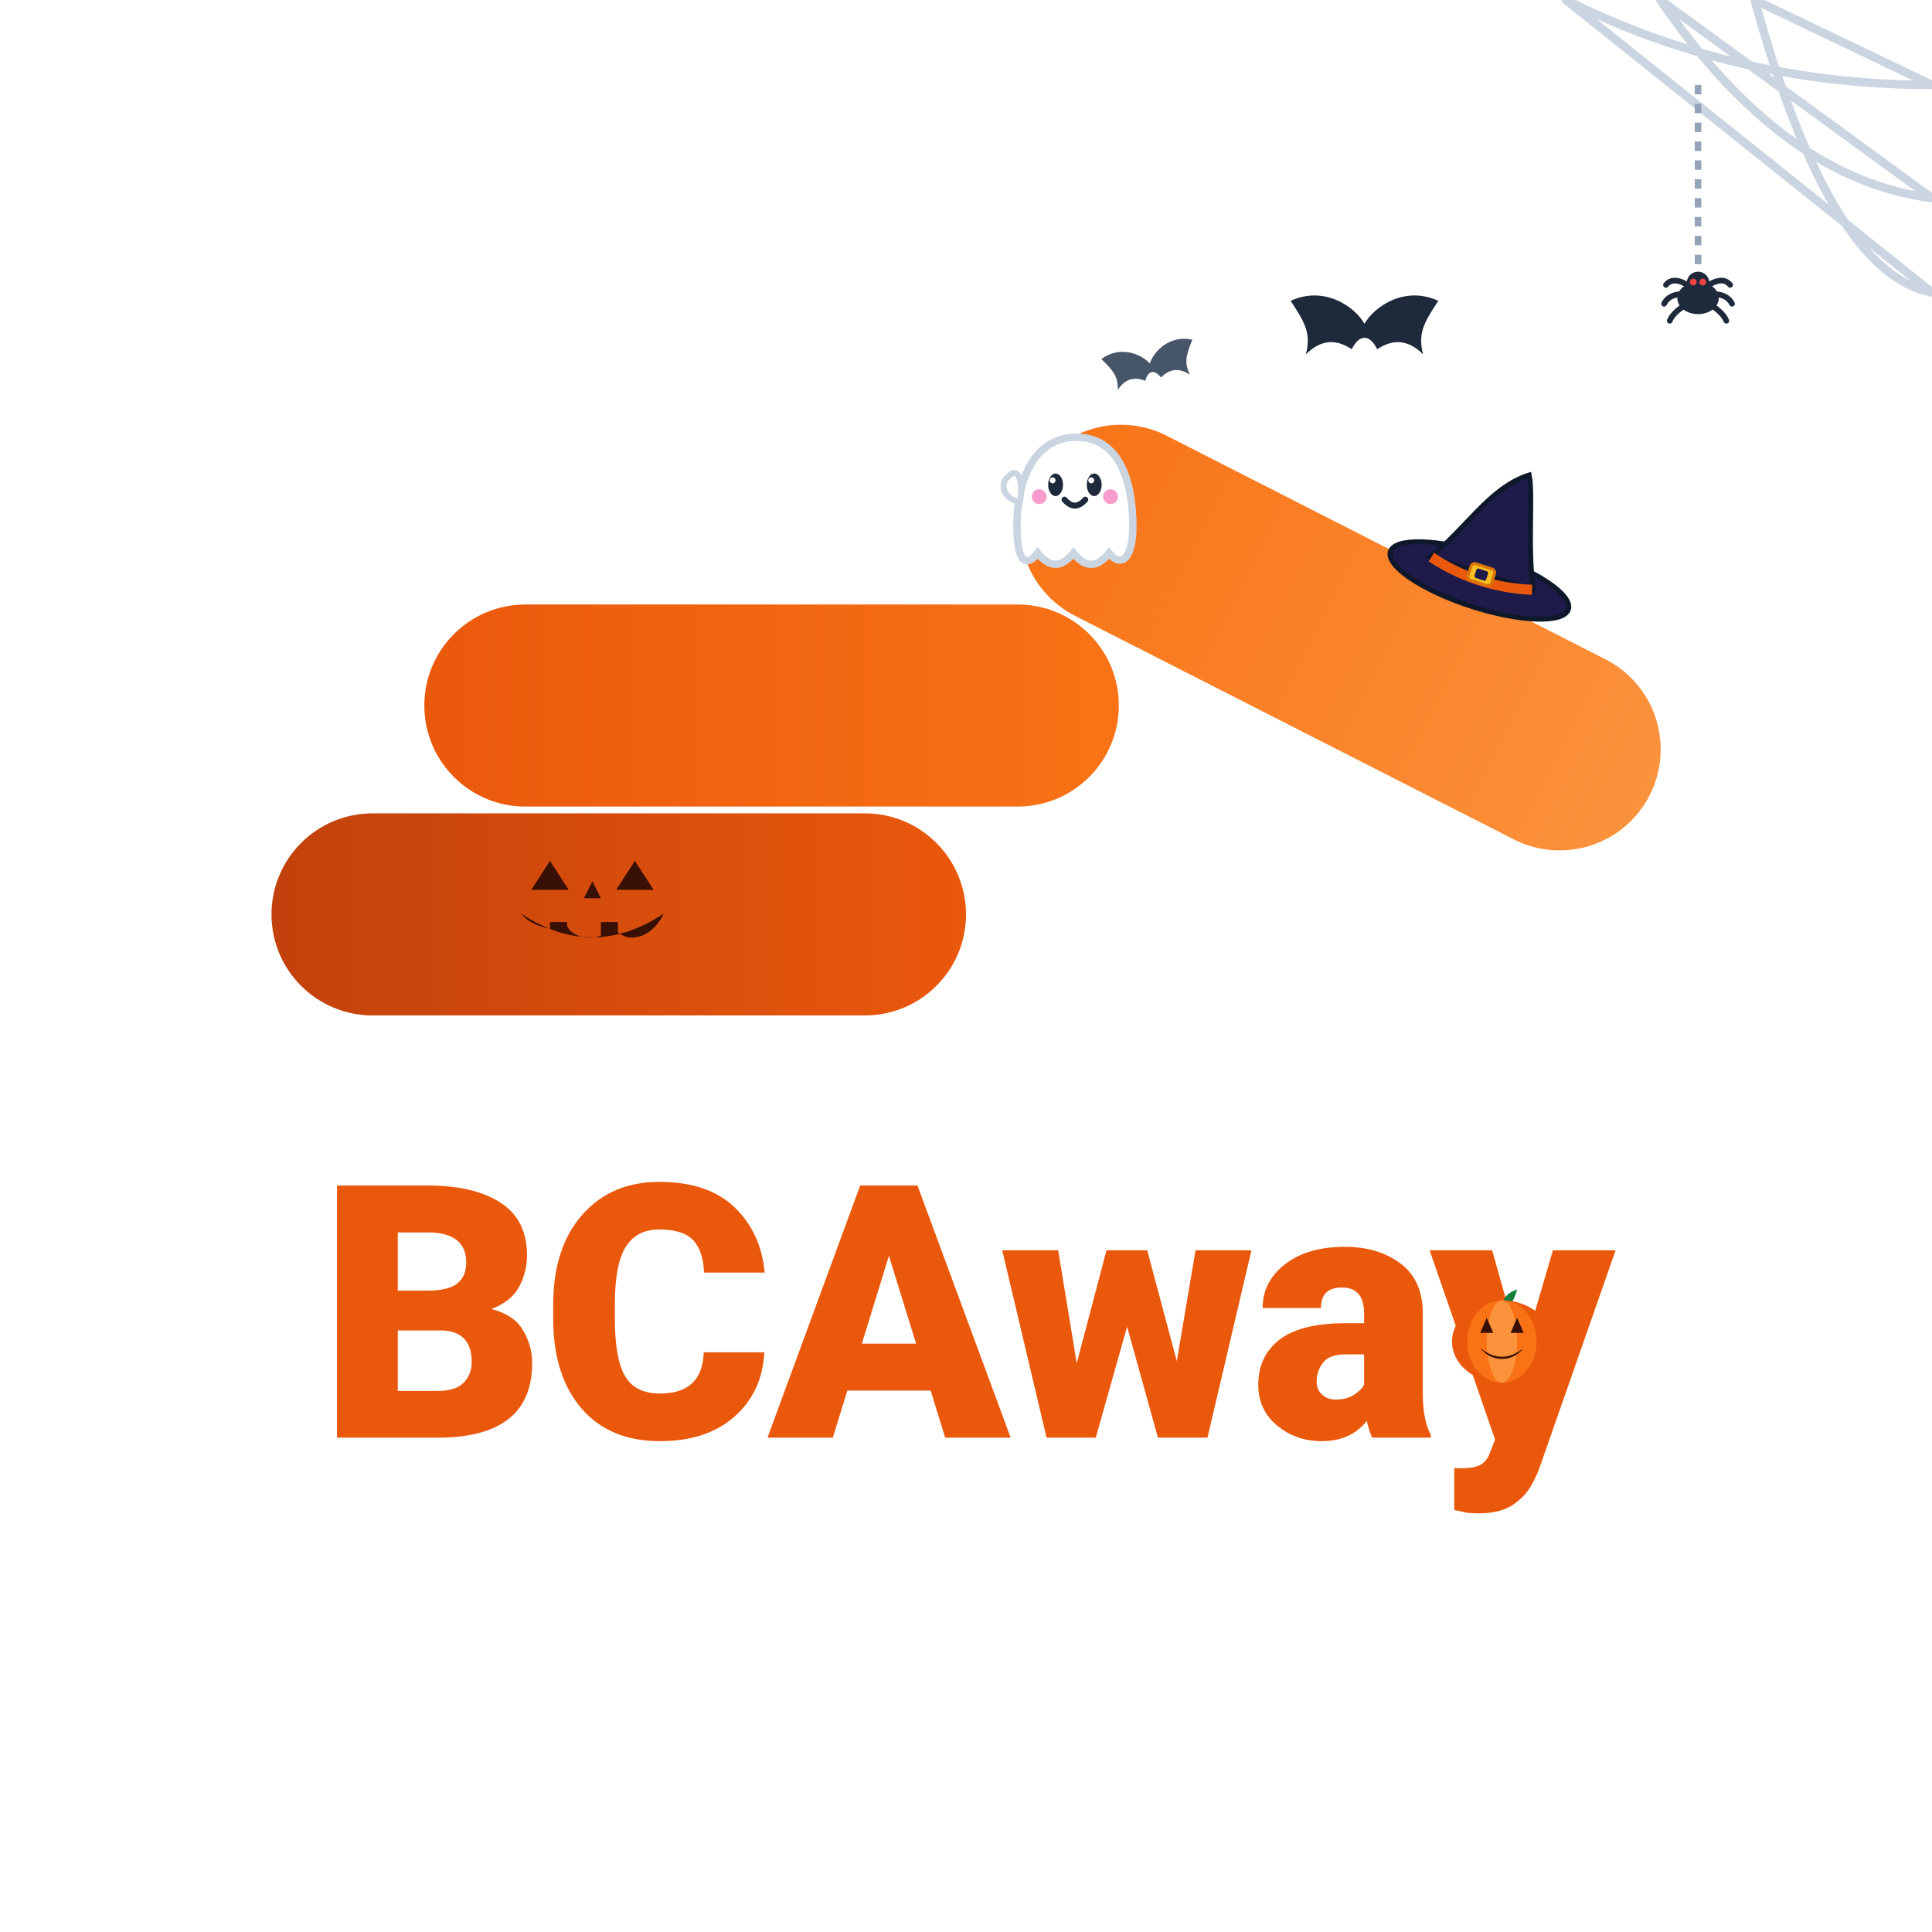
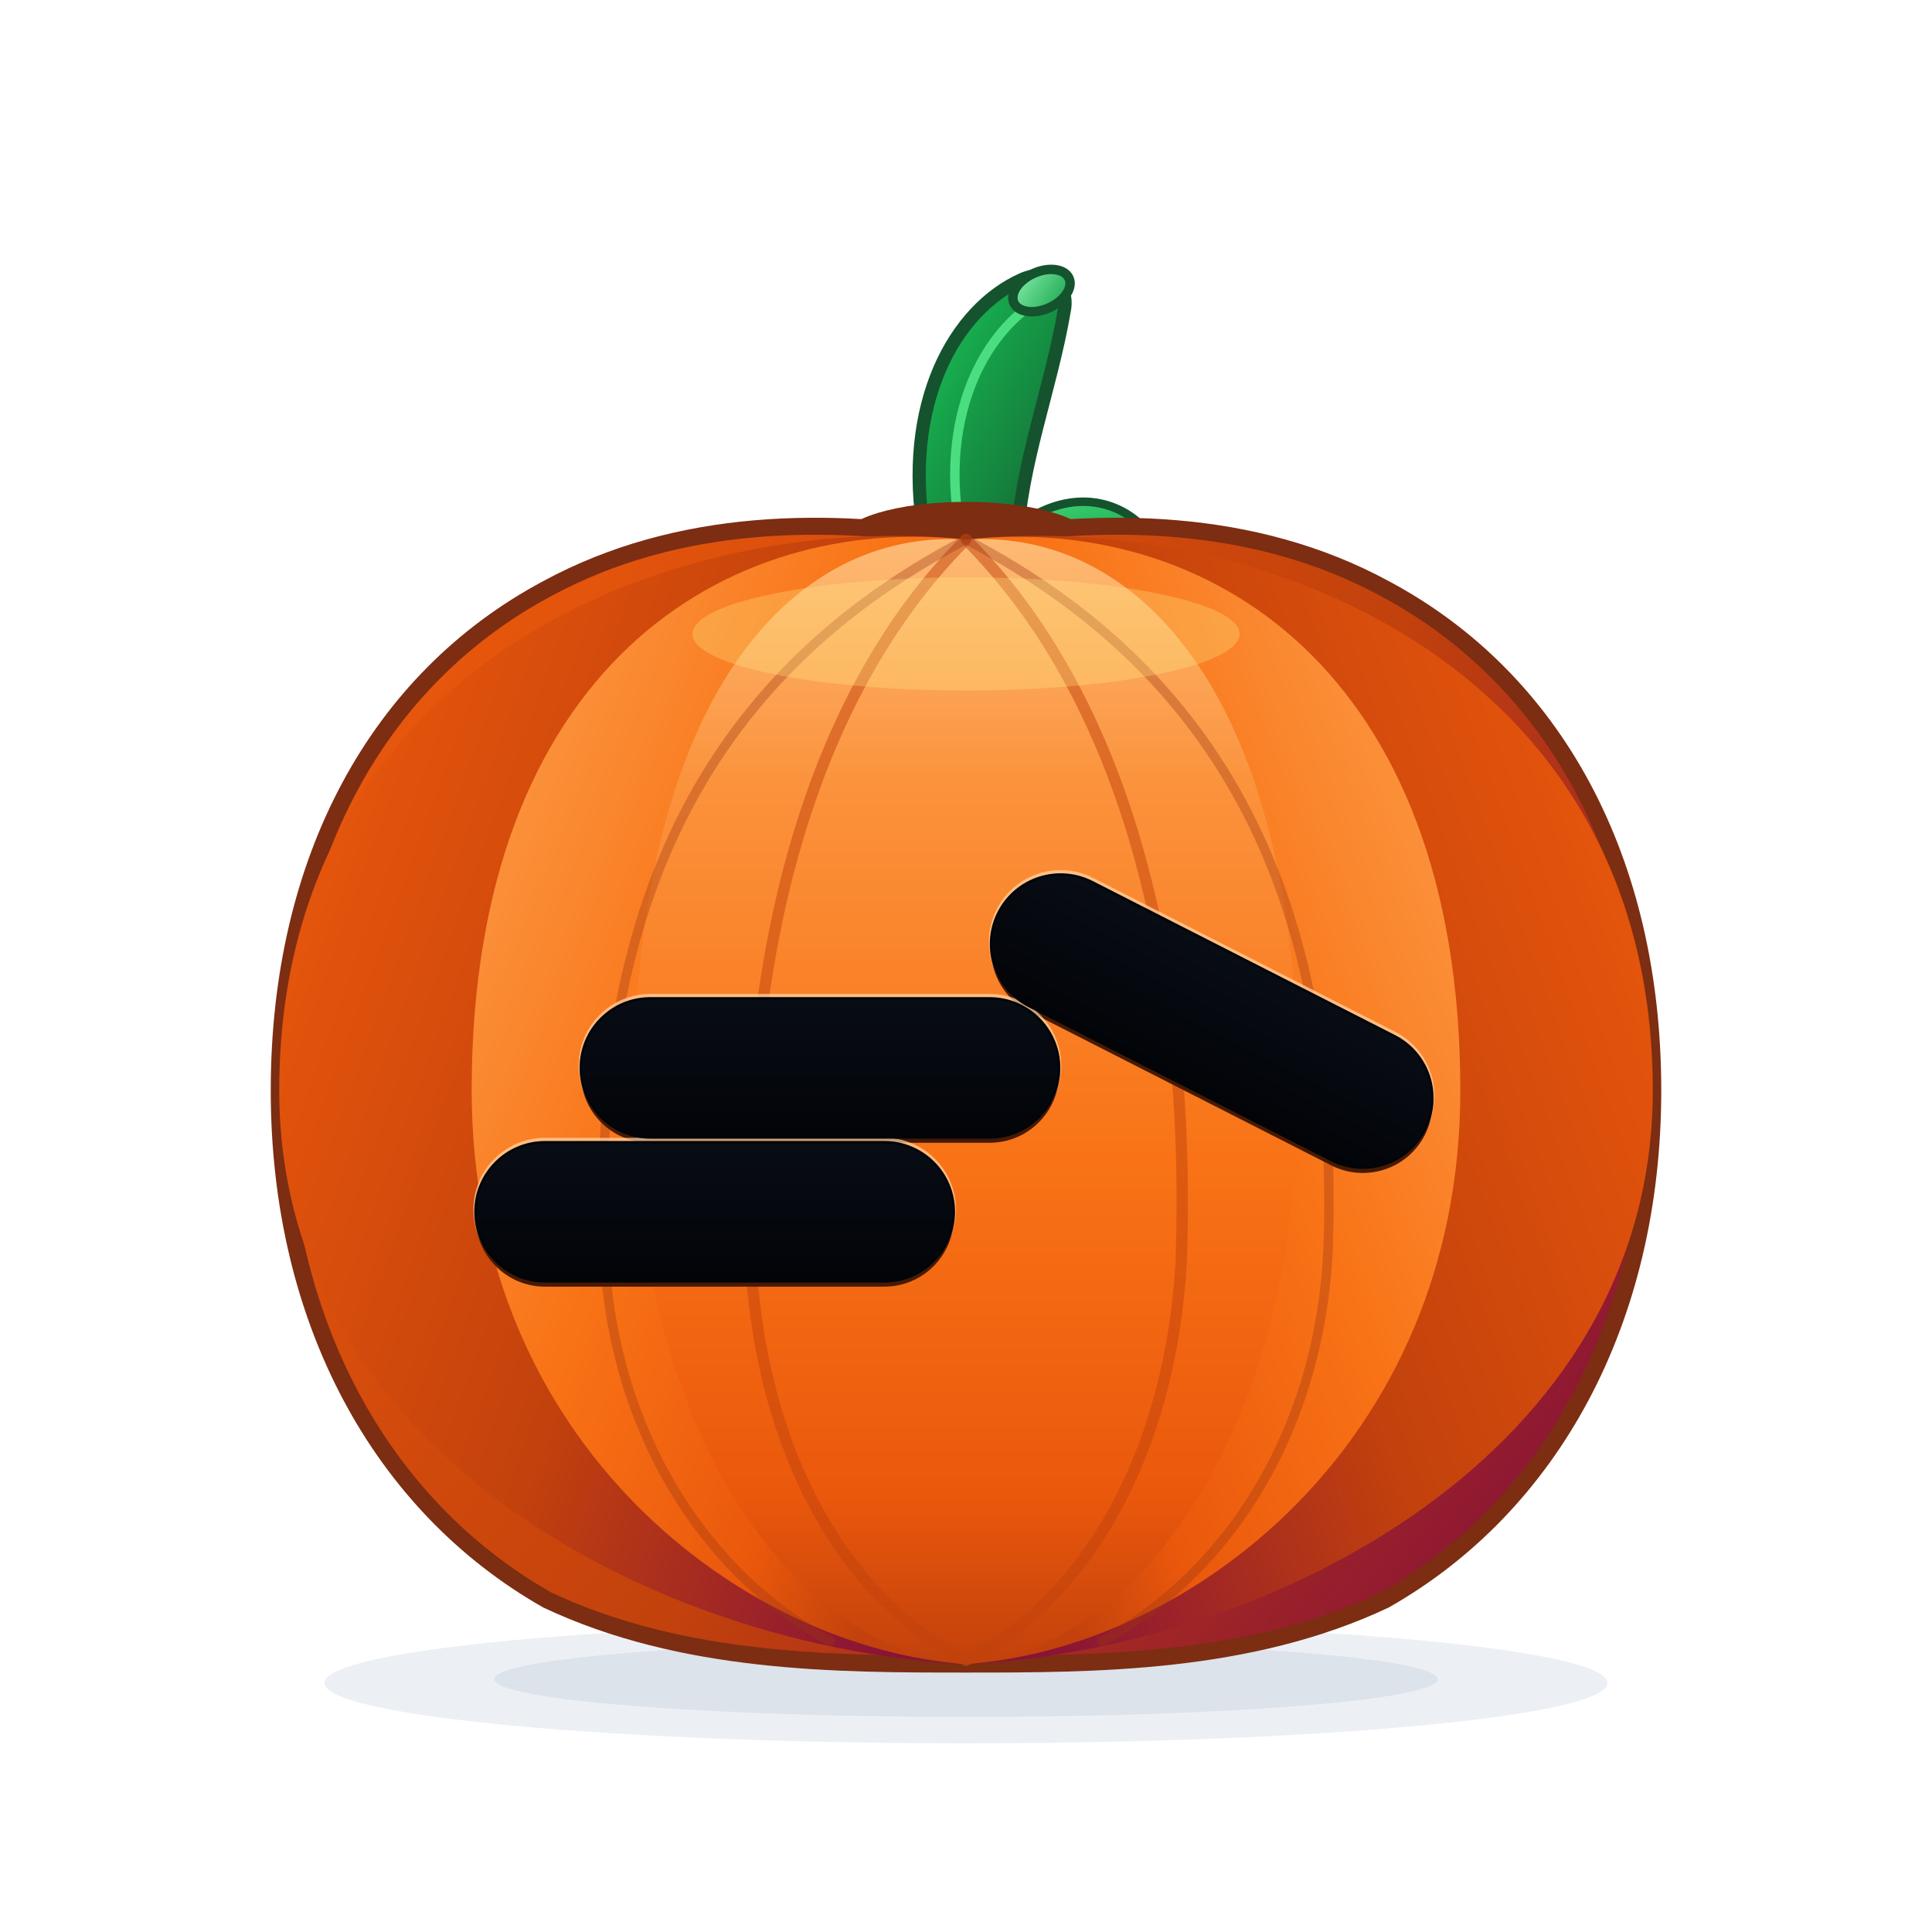
- <svg xmlns="http://www.w3.org/2000/svg" width="1024" height="1024" viewBox="0 0 1024 1024">
+ <svg xmlns="http://www.w3.org/2000/svg" width="1024" height="1024" viewBox="0 0 1024 1024" fill="none">
  <defs>
-     <linearGradient id="iconRodGradBottom" x1="0%" y1="0%" x2="100%" y2="0%">
-       <stop offset="0%" stop-color="#C2410C" />
-       <stop offset="100%" stop-color="#EA580C" />
+     <rect id="bg" width="1024" height="1024" fill="#FFFFFF" />
+     <linearGradient id="pmpOuterLeft" x1="0%" y1="20%" x2="100%" y2="80%">
+       <stop offset="0%" stop-color="#EA580C" />
+       <stop offset="55%" stop-color="#C2410C" />
+       <stop offset="100%" stop-color="#881337" />
    </linearGradient>
-     <linearGradient id="iconRodGradMiddle" x1="0%" y1="0%" x2="100%" y2="0%">
+     <linearGradient id="pmpOuterRight" x1="100%" y1="20%" x2="0%" y2="80%">
      <stop offset="0%" stop-color="#EA580C" />
-       <stop offset="100%" stop-color="#F97316" />
+       <stop offset="55%" stop-color="#C2410C" />
+       <stop offset="100%" stop-color="#881337" />
    </linearGradient>
-     <linearGradient id="iconRodGradTilted" x1="0%" y1="0%" x2="100%" y2="0%">
-       <stop offset="0%" stop-color="#F97316" />
-       <stop offset="100%" stop-color="#FB923C" />
+     <linearGradient id="pmpMidLeft" x1="15%" y1="15%" x2="90%" y2="85%">
+       <stop offset="0%" stop-color="#FB923C" />
+       <stop offset="40%" stop-color="#F97316" />
+       <stop offset="80%" stop-color="#EA580C" />
+       <stop offset="100%" stop-color="#C2410C" />
+     </linearGradient>
+     <linearGradient id="pmpMidRight" x1="85%" y1="15%" x2="10%" y2="85%">
+       <stop offset="0%" stop-color="#FB923C" />
+       <stop offset="40%" stop-color="#F97316" />
+       <stop offset="80%" stop-color="#EA580C" />
+       <stop offset="100%" stop-color="#C2410C" />
+     </linearGradient>
+     <linearGradient id="pmpCenter" x1="50%" y1="0%" x2="50%" y2="100%">
+       <stop offset="0%" stop-color="#FDBA74" />
+       <stop offset="22%" stop-color="#FB923C" />
+       <stop offset="55%" stop-color="#F97316" />
+       <stop offset="85%" stop-color="#EA580C" />
+       <stop offset="100%" stop-color="#C2410C" />
+     </linearGradient>
+     <linearGradient id="stemGrad" x1="0%" y1="0%" x2="100%" y2="100%">
+       <stop offset="0%" stop-color="#22C55E" />
+       <stop offset="35%" stop-color="#16A34A" />
+       <stop offset="70%" stop-color="#15803D" />
+       <stop offset="100%" stop-color="#14532D" />
+     </linearGradient>
+     <linearGradient id="stemTopGrad" x1="0%" y1="0%" x2="100%" y2="100%">
+       <stop offset="0%" stop-color="#86EFAC" />
+       <stop offset="100%" stop-color="#16A34A" />
+     </linearGradient>
+     <linearGradient id="leafGrad" x1="0%" y1="0%" x2="100%" y2="100%">
+       <stop offset="0%" stop-color="#4ADE80" />
+       <stop offset="50%" stop-color="#16A34A" />
+       <stop offset="100%" stop-color="#15803D" />
+     </linearGradient>
+     <linearGradient id="voidShadow" x1="0%" y1="0%" x2="0%" y2="100%">
+       <stop offset="0%" stop-color="#080C14" />
+       <stop offset="100%" stop-color="#020408" />
    </linearGradient>
  </defs>
  <rect width="1024" height="1024" fill="#FFFFFF" />
-   <path d="M 830 0 Q 920 45 1024 45 M 880 0 Q 945 95 1024 105 M 930 0 Q 970 145 1024 155 M 830 0 L 1024 155 M 880 0 L 1024 105 M 930 0 L 1024 45" stroke="#CBD5E1" stroke-width="4.5" fill="none" stroke-linecap="round" />
-   <line x1="900" y1="45" x2="900" y2="145" stroke="#94A3B8" stroke-width="3.5" stroke-dasharray="5,5" />
-   <g transform="translate(900, 155)">
-     <path d="M -4 -3 Q -13 -9 -17 -4 M -5 1 Q -15 0 -18 6 M -4 5 Q -13 10 -15 15 M 4 -3 Q 13 -9 17 -4 M 5 1 Q 15 0 18 6 M 4 5 Q 13 10 15 15" stroke="#1E293B" stroke-width="3" stroke-linecap="round" fill="none" />
-     <ellipse cx="0" cy="3" rx="11" ry="8.5" fill="#1E293B" />
-     <circle cx="0" cy="-5" r="6" fill="#1E293B" />
-     <circle cx="-2.5" cy="-5.5" r="1.8" fill="#EF4444" />
-     <circle cx="2.5" cy="-5.5" r="1.8" fill="#EF4444" />
-   </g>
-   <g transform="translate(680, 150) scale(1.35)">
-     <path d="M 32 16 C 36 9 48 1 61 7 C 55 16 53 20 55 28 C 49 22 43 22 37 26 C 34 20 30 20 27 26 C 21 22 15 22 9 28 C 11 20 9 16 3 7 C 16 1 28 9 32 16 Z" fill="#1E293B" />
-   </g>
-   <g transform="translate(580, 185) scale(0.85) rotate(-12)">
-     <path d="M 32 16 C 36 9 48 1 61 7 C 55 16 53 20 55 28 C 49 22 43 22 37 26 C 34 20 30 20 27 26 C 21 22 15 22 9 28 C 11 20 9 16 3 7 C 16 1 28 9 32 16 Z" fill="#475569" />
-   </g>
-   <g transform="translate(143.9, 225.0) scale(0.90)">
-     <rect x="0" y="229" width="409" height="119" rx="59.5" fill="url(#iconRodGradBottom)" />
-     <g transform="translate(135, 252)">
-       <polygon points="18,22 40,22 29,5" fill="#381005" />
-       <polygon points="68,22 90,22 79,5" fill="#381005" />
-       <polygon points="49,27 59,27 54,17" fill="#381005" />
-       <path d="M 12 36 Q 54 64 96 36 C 90 49 77 54 69 47 L 69 41 L 59 41 L 59 49 C 51 52 41 49 39 43 L 39 41 L 29 41 L 29 45 C 20 43 15 40 12 36 Z" fill="#381005" />
-     </g>
-     <rect x="90" y="106" width="409" height="119" rx="59.5" fill="url(#iconRodGradMiddle)" />
-     <rect x="425" y="66" width="409" height="119" rx="59.5" fill="url(#iconRodGradTilted)" transform="rotate(27, 629.5, 125.3)" />
-     <g transform="translate(425, 4) scale(1.75)">
-       <path d="M 28 2 C 14 2 8 16 8 32 C 8 44 11 46 15 41 C 19 46 23 46 27 41 C 31 46 35 46 39 41 C 43 46 47 43 47 32 C 47 16 42 2 28 2 Z" fill="#FFFFFF" stroke="#CBD5E1" stroke-width="2.5" />
-       <ellipse cx="21" cy="18" rx="2.5" ry="3.8" fill="#1E293B" />
-       <ellipse cx="34" cy="18" rx="2.5" ry="3.8" fill="#1E293B" />
-       <circle cx="20" cy="16.5" r="1" fill="#FFFFFF" />
-       <circle cx="33" cy="16.5" r="1" fill="#FFFFFF" />
-       <circle cx="15.5" cy="22" r="2.5" fill="#F472B6" opacity="0.7" />
-       <circle cx="39.5" cy="22" r="2.5" fill="#F472B6" opacity="0.7" />
-       <path d="M 24 23 Q 27.5 27 31 23" stroke="#1E293B" stroke-width="2" stroke-linecap="round" fill="none" />
-       <path d="M 9 24 C 2 22 2 16 7 14 C 9 14 10 18 9 24 Z" fill="#FFFFFF" stroke="#CBD5E1" stroke-width="2" />
-     </g>
-     <g transform="translate(685, 4) rotate(18) scale(1.45)">
-       <ellipse cx="36" cy="52" rx="38" ry="11" fill="#1E1B4B" stroke="#0F172A" stroke-width="2" />
-       <path d="M 14 49 C 24 35 28 15 42 5 C 46 12 50 32 58 49 Z" fill="#1E1B4B" stroke="#0F172A" stroke-width="2" />
-       <path d="M 15 47 Q 36 53 57 47 L 58 51 Q 36 57 14 51 Z" fill="#EA580C" />
-       <rect x="31" y="46" width="10" height="7" rx="1.5" fill="#FBBF24" stroke="#D97706" stroke-width="1.2" />
-       <rect x="33.5" y="47.5" width="5" height="4" rx="0.8" fill="#1E1B4B" />
+   <ellipse cx="512" cy="892" rx="340" ry="32" fill="#E2E8F0" opacity="0.65" />
+   <ellipse cx="512" cy="890" rx="250" ry="20" fill="#CBD5E1" opacity="0.5" />
+   <g id="pumpkinStem">
+     <path d="M 488 285 C 475 218 502 165 540 148 C 554 142 565 150 562 163 C 555 204 540 244 538 288 Z" fill="#14532D" opacity="0.35" />
+     <path d="M 490 284 C 478 214 506 164 542 148 C 556 142 567 151 564 165 C 557 206 541 246 539 287 Z" fill="url(#stemGrad)" stroke="#14532D" stroke-width="7" stroke-linejoin="round" />
+     <path d="M 508 276 C 500 224 518 182 546 162" stroke="#4ADE80" stroke-width="5" stroke-linecap="round" fill="none" />
+     <ellipse cx="552" cy="154" rx="16" ry="10" transform="rotate(-24, 552, 154)" fill="url(#stemTopGrad)" stroke="#14532D" stroke-width="5" />
+     <path d="M 538 280 C 576 258 604 268 594 298 C 582 322 552 314 560 294 C 568 274 592 280 598 294" stroke="#16A34A" stroke-width="6" stroke-linecap="round" fill="none" />
+     <g transform="translate(545, 275) rotate(22)">
+       <path d="M 0 0 C 18 -25 45 -28 65 -15 C 80 -5 85 18 70 34 C 52 50 20 42 0 0 Z" fill="url(#leafGrad)" stroke="#14532D" stroke-width="4.5" stroke-linejoin="round" />
+       <path d="M 8 3 Q 40 12 68 15" stroke="#86EFAC" stroke-width="3" stroke-linecap="round" fill="none" />
+       <path d="M 30 10 Q 38 -5 50 -12" stroke="#86EFAC" stroke-width="2.5" stroke-linecap="round" fill="none" />
+       <path d="M 42 12 Q 48 24 56 30" stroke="#86EFAC" stroke-width="2.5" stroke-linecap="round" fill="none" />
    </g>
  </g>
-   <text x="512" y="762" font-family="-apple-system, BlinkMacSystemFont, 'SF Pro Display', 'Helvetica Neue', 'Segoe UI', Roboto, sans-serif" font-size="188" font-weight="800" letter-spacing="-3" fill="#EA580C" text-anchor="middle">BCAway</text>
-   <g transform="translate(765, 680) scale(1.15)">
-     <path d="M 27 12 C 27 6 31 4 34 3 C 33 7 31 10 30 13 Z" fill="#15803D" />
-     <ellipse cx="27" cy="27" rx="23" ry="19" fill="#EA580C" />
-     <ellipse cx="27" cy="27" rx="16" ry="19" fill="#F97316" />
-     <ellipse cx="27" cy="27" rx="7" ry="19" fill="#FB923C" />
-     <polygon points="17,23 23,23 20,16" fill="#381005" />
-     <polygon points="31,23 37,23 34,16" fill="#381005" />
-     <path d="M 17 30 Q 27 38 37 30 Q 33 35 27 35 Q 21 35 17 30 Z" fill="#381005" />
+   <g id="pumpkinBody">
+     <ellipse cx="512" cy="286" rx="66" ry="20" fill="#7C2D12" />
+     <path d="       M 512 286        C 440 274 360 274 290 312        C 200 360 148 456 148 578        C 148 700 202 798 290 848        C 362 882 444 882 512 882        C 580 882 662 882 734 848        C 822 798 876 700 876 578        C 876 456 824 360 734 312        C 664 274 584 274 512 286 Z" fill="url(#pmpOuterLeft)" stroke="#7C2D12" stroke-width="9" stroke-linejoin="round" />
+     <path d="M 512 286 C 360 270 148 350 148 578 C 148 770 350 874 512 882 Z" fill="url(#pmpOuterLeft)" />
+     <path d="M 512 286 C 664 270 876 350 876 578 C 876 770 674 874 512 882 Z" fill="url(#pmpOuterRight)" />
+     <path d="M 512 286 C 385 272 250 354 250 578 C 250 766 395 874 512 882 Z" fill="url(#pmpMidLeft)" />
+     <path d="M 512 286 C 639 272 774 354 774 578 C 774 766 629 874 512 882 Z" fill="url(#pmpMidRight)" />
+     <path d="M 512 286 C 420 280 336 370 336 578 C 336 764 425 876 512 882 C 599 876 688 764 688 578 C 688 370 604 280 512 286 Z" fill="url(#pmpCenter)" />
+     <path d="M 512 286 C 430 368 392 505 398 670 C 404 770 448 848 512 880" stroke="#C2410C" stroke-width="6" stroke-linecap="round" fill="none" opacity="0.5" />
+     <path d="M 512 286 C 594 368 632 505 626 670 C 620 770 576 848 512 880" stroke="#C2410C" stroke-width="6" stroke-linecap="round" fill="none" opacity="0.5" />
+     <path d="M 512 286 C 360 365 315 500 320 660 C 324 760 375 835 440 870" stroke="#9A3412" stroke-width="5" stroke-linecap="round" fill="none" opacity="0.35" />
+     <path d="M 512 286 C 664 365 709 500 704 660 C 700 760 649 835 584 870" stroke="#9A3412" stroke-width="5" stroke-linecap="round" fill="none" opacity="0.35" />
+     <ellipse cx="512" cy="336" rx="145" ry="30" fill="#FEF08A" opacity="0.28" />
+   </g>
+   <g id="carvedBCAwayIcon" transform="translate(252, 463.4) scale(0.62)">
+     <g transform="translate(0, 4.5)">
+       <rect x="0" y="229" width="409" height="119" rx="59.5" fill="#451A03" />
+       <rect x="90" y="106" width="409" height="119" rx="59.5" fill="#451A03" />
+       <rect x="425" y="66" width="409" height="119" rx="59.5" fill="#451A03" transform="rotate(27, 629.5, 125.3)" />
+     </g>
+     <g transform="translate(0, -2)">
+       <rect x="0" y="229" width="409" height="119" rx="59.5" stroke="#FED7AA" stroke-width="3.5" fill="none" opacity="0.7" />
+       <rect x="90" y="106" width="409" height="119" rx="59.5" stroke="#FED7AA" stroke-width="3.5" fill="none" opacity="0.7" />
+       <rect x="425" y="66" width="409" height="119" rx="59.5" stroke="#FED7AA" stroke-width="3.5" fill="none" opacity="0.7" transform="rotate(27, 629.5, 125.3)" />
+     </g>
+     <rect x="0" y="229" width="409" height="119" rx="59.5" fill="url(#voidShadow)" stroke="#020408" stroke-width="2" />
+     <rect x="90" y="106" width="409" height="119" rx="59.5" fill="url(#voidShadow)" stroke="#020408" stroke-width="2" />
+     <rect x="425" y="66" width="409" height="119" rx="59.5" fill="url(#voidShadow)" stroke="#020408" stroke-width="2" transform="rotate(27, 629.5, 125.3)" />
  </g>
</svg>
